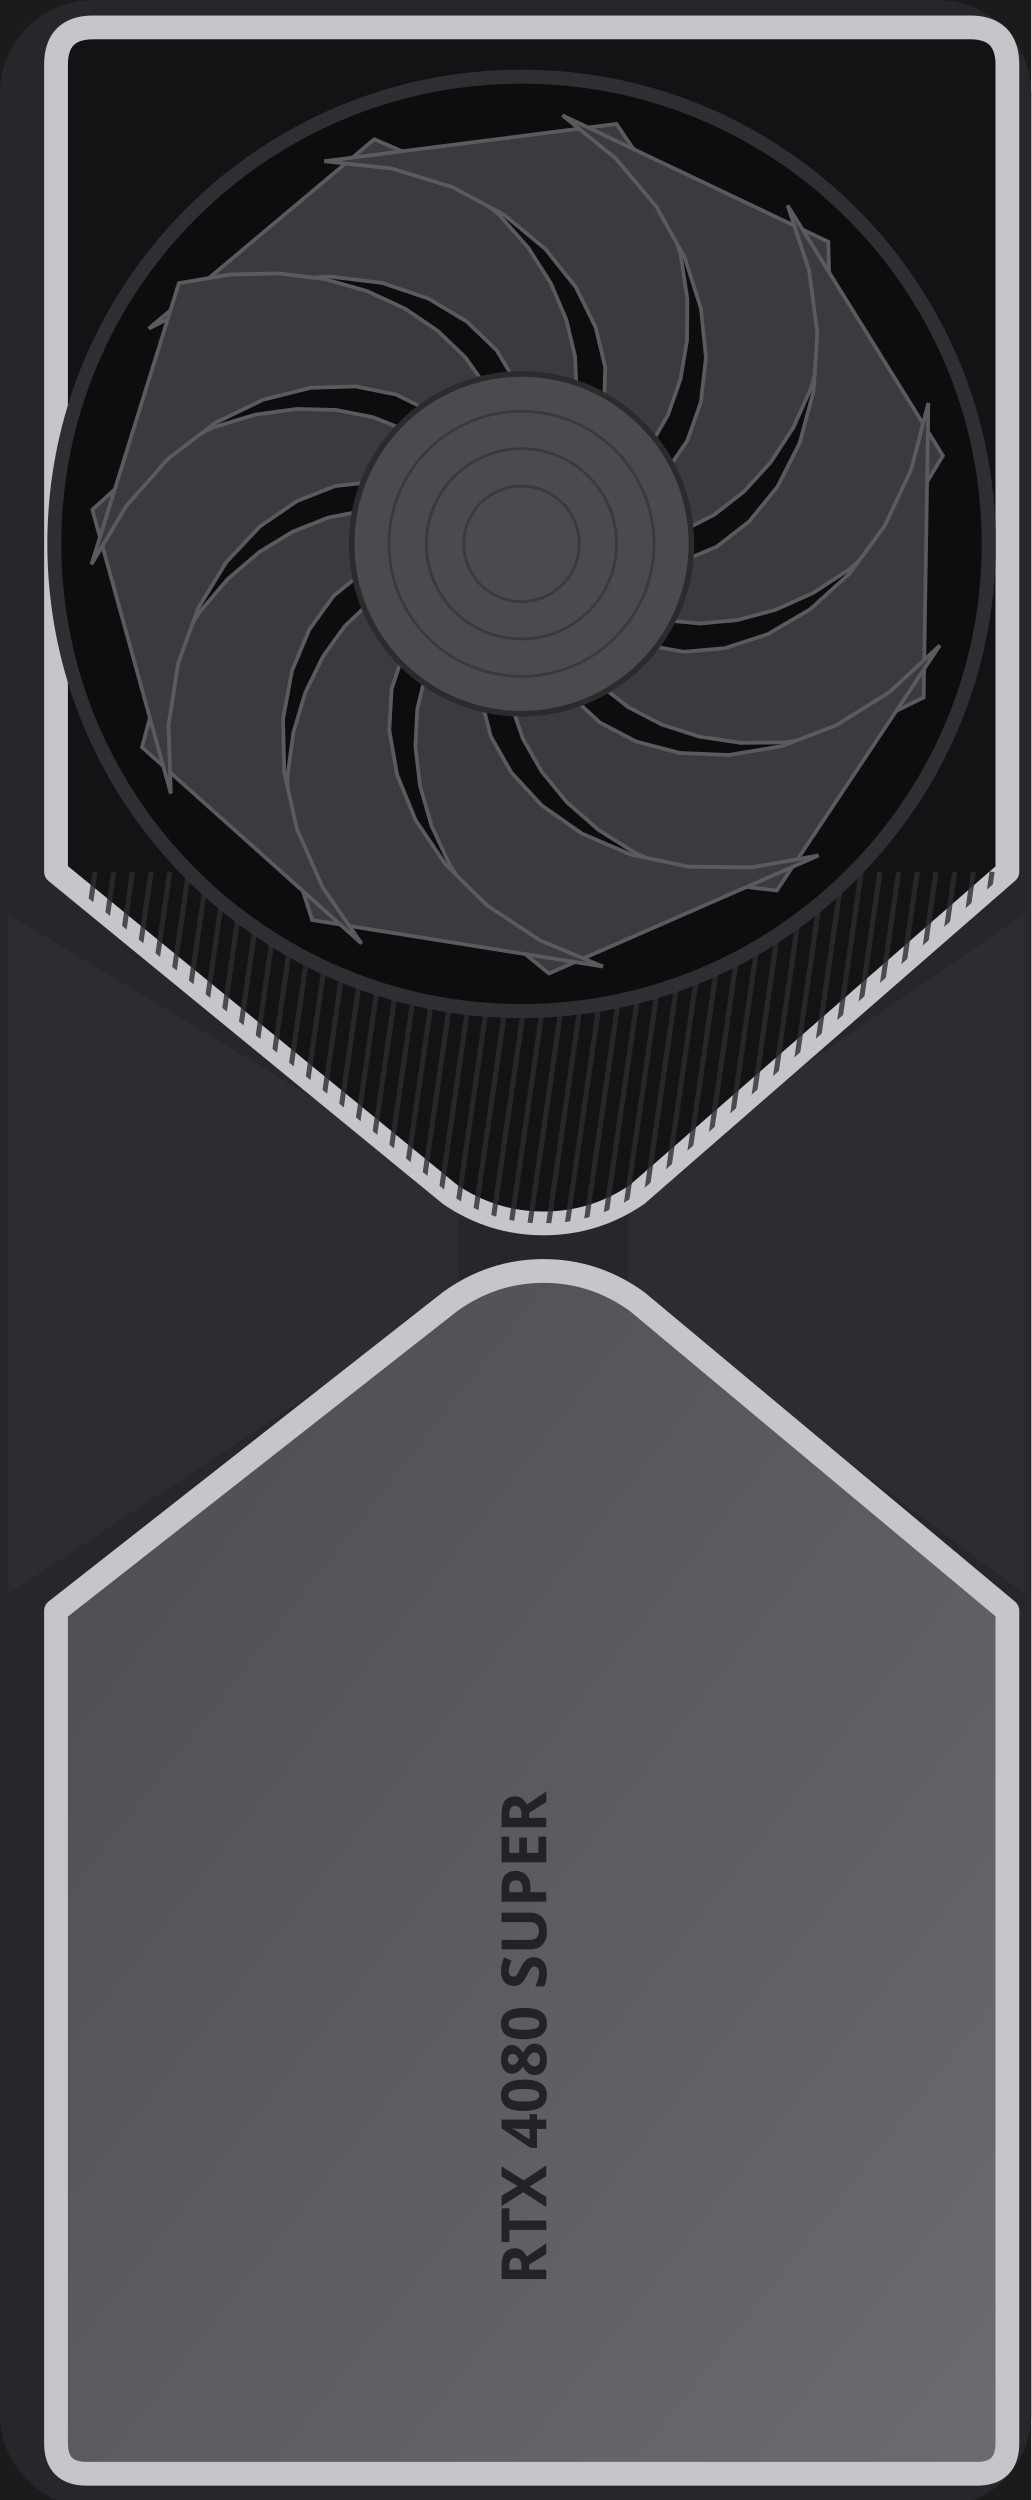
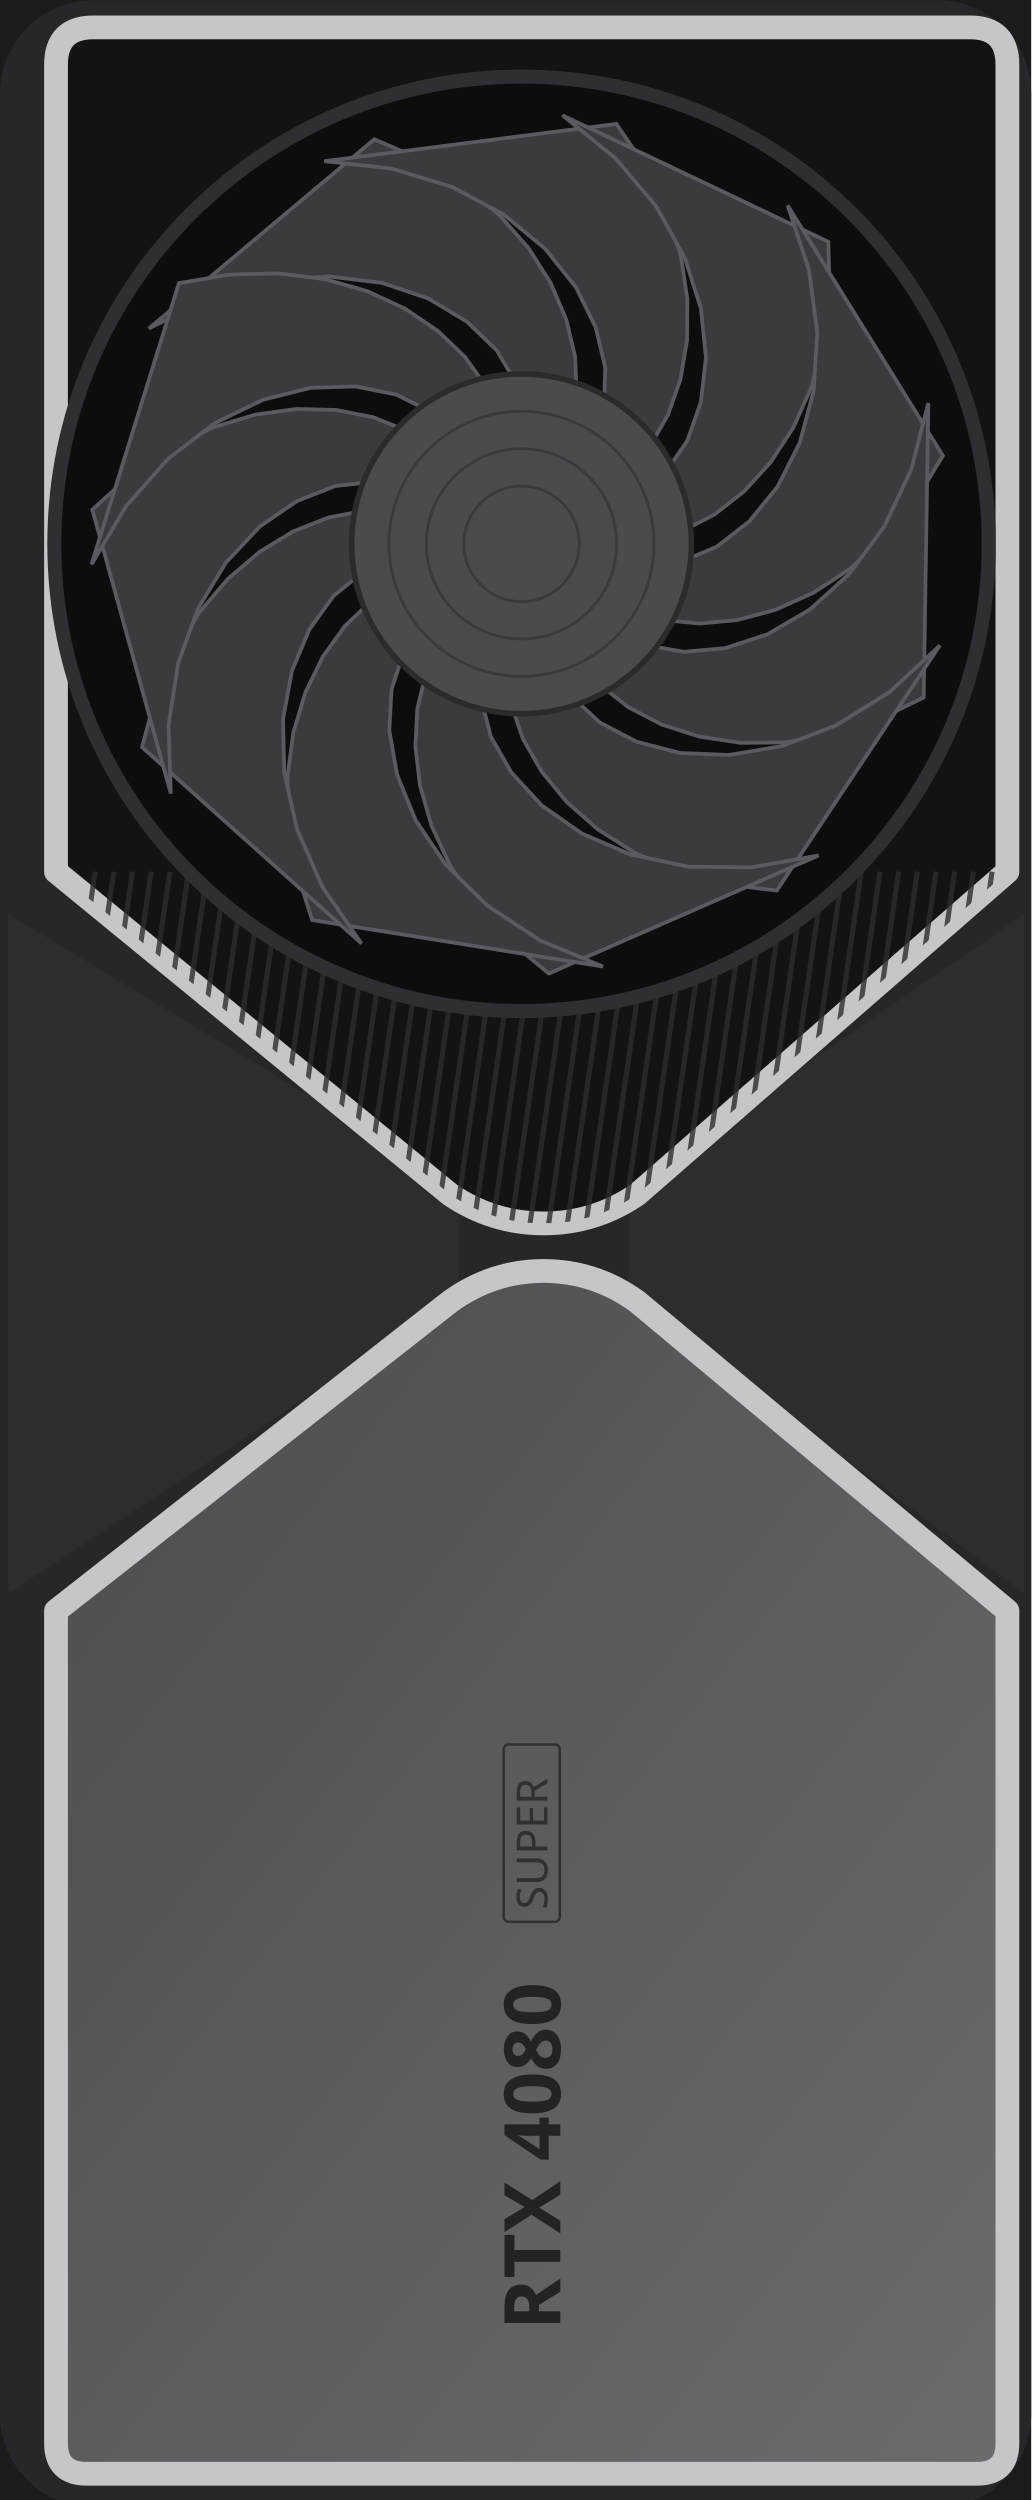
<svg xmlns="http://www.w3.org/2000/svg" width="125.02mm" height="303.1mm" viewBox="-31.73 0 125.02 303.1">
  <rect x="-31.73" y="0" width="125.02" height="303.1" fill="#1b1b1c" />
  <g transform="matrix(0 -0.205973 -0.205973 0 146.4311 358.0062)">
    <defs>
      <linearGradient id="pk" x1="0" y1="0" x2="1" y2="1">
        <stop offset="0" stop-color="#6a6c70" />
        <stop offset="1" stop-color="#4a4c50" />
      </linearGradient>
      <clipPath id="fp">
        <path d="M1225 272 L1700 272 Q1722 272 1722 294 L1722 810 Q1722 832 1700 832 L1225 832 L1035 600 Q1018 575 1018 545 Q1018 515 1035 490 Z" />
      </clipPath>
    </defs>
    <rect id="shroud-base" x="262.2" y="258" width="1475.8" height="607" rx="55" fill="#26272a" />
    <path id="trapezoid-top" d="M800 262 L1200 262 L1040 495 L975 495 Z" fill="#2c2d30" />
    <path id="trapezoid-bottom" d="M800 860 L1200 860 L1040 595 L975 595 Z" fill="#2c2d30" />
    <path id="pocket-left" d="M300 272 L790 272 L972 490 Q990 515 990 545 Q990 575 972 600 L790 832 L300 832 Q282 832 282 814 L282 290 Q282 272 300 272 Z" fill="url(#pk)" stroke="#c4c6ca" stroke-width="14" stroke-linejoin="round" />
    <path id="pocket-fan" d="M1225 272 L1700 272 Q1722 272 1722 294 L1722 810 Q1722 832 1700 832 L1225 832 L1035 600 Q1018 575 1018 545 Q1018 515 1035 490 Z" fill="#131315" stroke="#c4c6ca" stroke-width="14" stroke-linejoin="round" />
    <path id="louvres" clip-path="url(#fp)" stroke="#2c2c2f" stroke-width="3" opacity="0.8" fill="none" d="M1018 300 L1225 270 M1018 311 L1225 281 M1018 322 L1225 292 M1018 333 L1225 303 M1018 344 L1225 314 M1018 355 L1225 325 M1018 366 L1225 336 M1018 377 L1225 347 M1018 388 L1225 358 M1018 399 L1225 369 M1018 410 L1225 380 M1018 421 L1225 391 M1018 432 L1225 402 M1018 443 L1225 413 M1018 454 L1225 424 M1018 465 L1225 435 M1018 476 L1225 446 M1018 487 L1225 457 M1018 498 L1225 468 M1018 509 L1225 479 M1018 520 L1225 490 M1018 531 L1225 501 M1018 542 L1225 512 M1018 553 L1225 523 M1018 564 L1225 534 M1018 575 L1225 545 M1018 586 L1225 556 M1018 597 L1225 567 M1018 608 L1225 578 M1018 619 L1225 589 M1018 630 L1225 600 M1018 641 L1225 611 M1018 652 L1225 622 M1018 663 L1225 633 M1018 674 L1225 644 M1018 685 L1225 655 M1018 696 L1225 666 M1018 707 L1225 677 M1018 718 L1225 688 M1018 729 L1225 699 M1018 740 L1225 710 M1018 751 L1225 721 M1018 762 L1225 732 M1018 773 L1225 743 M1018 784 L1225 754 M1018 795 L1225 765 M1018 806 L1225 776 M1018 817 L1225 787 M1018 828 L1225 798 M1018 839 L1225 809" />
    <g id="fan" transform="translate(1418 558) scale(1 -1)">
      <circle id="fan-ring" r="275" fill="#0d0d0e" stroke="#2f2f33" stroke-width="8.25" />
      <defs>
        <path id="blade" d="M94.08 -13.22 L111.72 -26.42 L126.66 -45.55 L137.85 -69.56 L144.19 -97.76 L144.67 -129.27 L138.4 -162.98 L124.68 -197.56 L103.07 -231.5 L227.77 -111.09 L218.77 -81.95 L206.38 -55.88 L191.15 -33.2 L173.63 -14.15 L154.4 1.08 L134.03 12.42 L113.08 19.81 L92.18 22.98 Z" fill="#3a3b3e" stroke="#5a5b60" stroke-width="2.2" />
      </defs>
      <g id="blades">
        <use href="#blade" transform="rotate(6)" />
        <use href="#blade" transform="rotate(38.73)" />
        <use href="#blade" transform="rotate(71.45)" />
        <use href="#blade" transform="rotate(104.18)" />
        <use href="#blade" transform="rotate(136.91)" />
        <use href="#blade" transform="rotate(169.64)" />
        <use href="#blade" transform="rotate(202.36)" />
        <use href="#blade" transform="rotate(235.09)" />
        <use href="#blade" transform="rotate(267.82)" />
        <use href="#blade" transform="rotate(300.55)" />
        <use href="#blade" transform="rotate(333.27)" />
      </g>
      <circle id="fan-hub" r="100" fill="#4a4b4f" stroke="#2b2b2e" stroke-width="3.3" />
      <circle r="78" fill="none" stroke="#3a3a3e" stroke-width="1.65" />
      <circle r="56" fill="none" stroke="#3a3a3e" stroke-width="1.65" />
      <circle r="34" fill="none" stroke="#3a3a3e" stroke-width="1.65" />
    </g>
    <rect id="logo-zone" x="795" y="318" width="45" height="30" fill="none" />
  </g>
  <g id="silkscreen">
-     <text x="34.5" y="277" transform="rotate(-90 34.5 277)" font-family="sans-serif" font-weight="bold" font-size="7.6" fill="#222326">RTX 4080 SUPER</text>
+     <text x="36.2" y="282.5" transform="rotate(-90 36.2 282.5)" font-family="sans-serif" font-weight="bold" font-size="9.47" fill="#222326">RTX 4080</text>
+     <rect x="29.34" y="211.5" width="6.8" height="21.5" rx="0.6" fill="none" stroke="#2f3033" stroke-width="0.3" />
+     <text x="34.64" y="231.5" transform="rotate(-90 34.64 231.5)" font-family="sans-serif" font-size="5.2" fill="#2f3033">SUPER</text>
  </g>
</svg>
